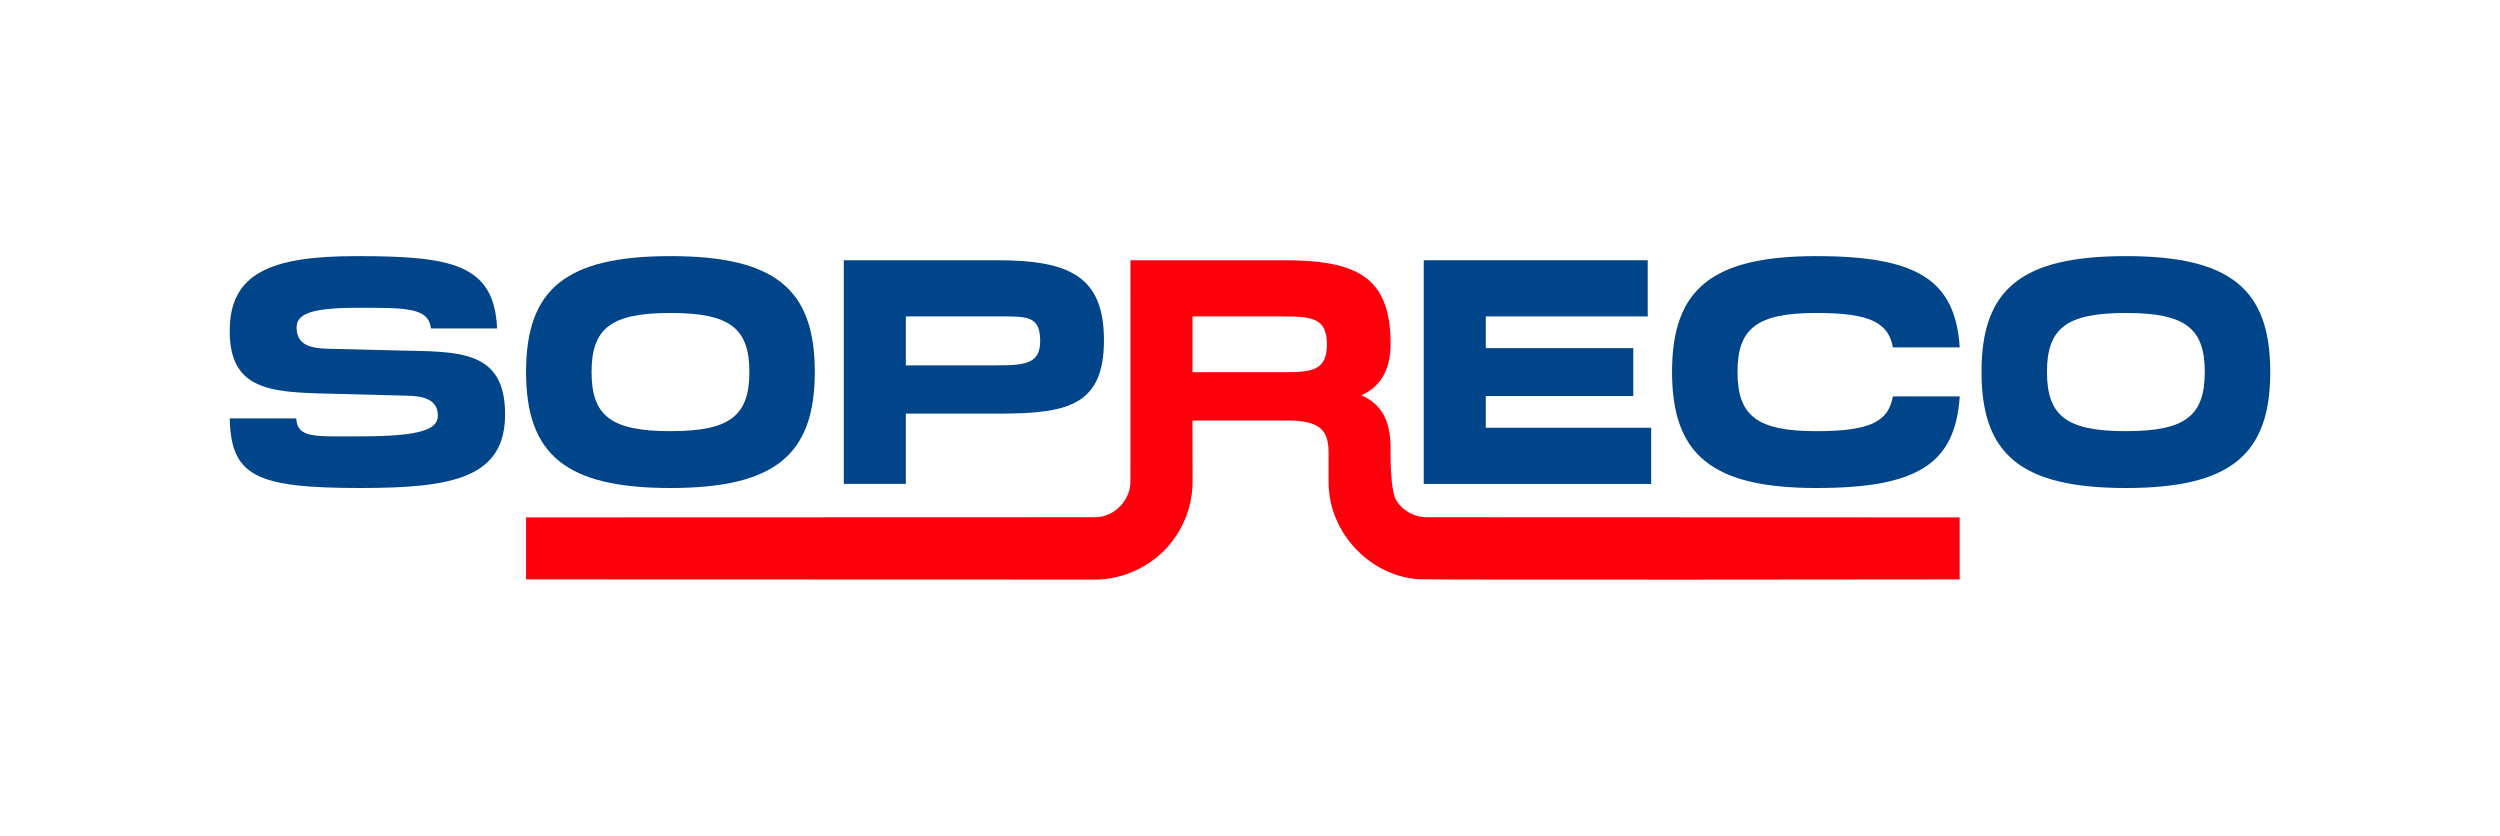
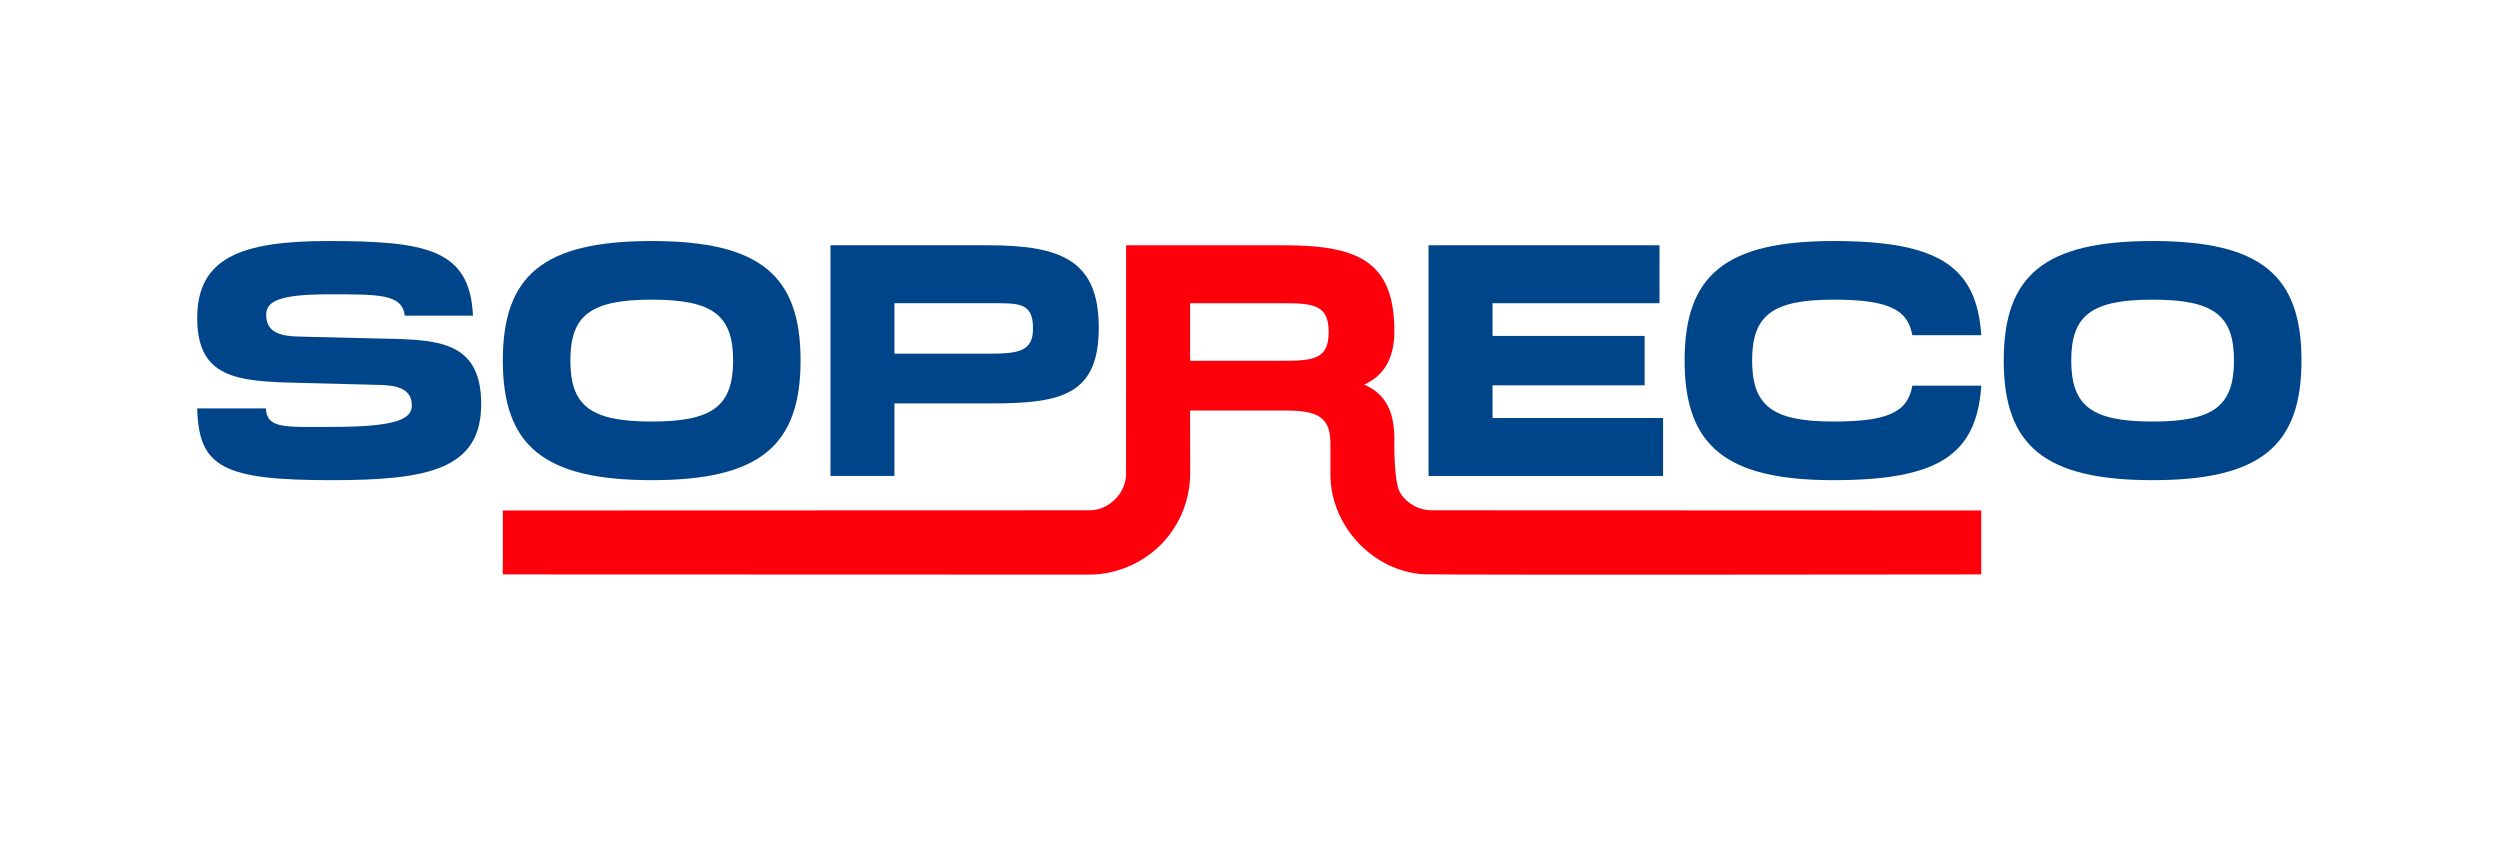
- <svg xmlns="http://www.w3.org/2000/svg" version="1.1" id="Calque_1" x="0px" y="0px" viewBox="0 0 528.17 176.57" style="enable-background:new 0 0 528.17 176.57;" xml:space="preserve">
-   <style type="text/css">
+ <svg xmlns="http://www.w3.org/2000/svg" version="1.1" id="Calque_1" x="0px" y="0px" viewBox="0 0 256.085 88.285" xml:space="preserve" width="256.085" height="88.285">
+   <defs id="defs23" />
+   <style type="text/css" id="style2">
	.st0{fill:#004489;}
	.st1{fill:#FE000C;}
</style>
-   <g>
-     <path class="st0" d="M48.53,88.4h14.05c0.29,4.22,3.79,3.79,13.54,3.79c13.76,0,16.38-1.75,16.38-4.44c0-3.71-3.79-4.08-6.41-4.15   l-16.96-0.44c-12.38-0.29-20.6-0.95-20.6-13.25c0-12.3,8.88-15.8,26.79-15.8c19.95,0,29.12,1.6,29.7,15.29H91.05   c-0.51-4.51-5.46-4.37-15.72-4.37c-10.19,0-12.67,1.53-12.67,4.15c0,3.71,2.91,4.44,6.92,4.51l14.78,0.36   c12.3,0.29,22.35-0.29,22.35,13.47c0,13.4-10.99,15.58-30.58,15.58C53.92,103.1,48.83,100.55,48.53,88.4z" />
-     <path class="st0" d="M111.14,78.57c0-17.47,8.37-24.46,30.5-24.46c22.13,0,30.5,6.99,30.5,24.46c0,17.47-8.37,24.53-30.5,24.53   C119.51,103.1,111.14,96.04,111.14,78.57z M141.65,91.09c12.52,0,16.67-3.2,16.67-12.52c0-9.25-4.15-12.45-16.67-12.45   s-16.67,3.2-16.67,12.45C124.97,87.89,129.12,91.09,141.65,91.09z" />
-     <path class="st0" d="M191.37,87.38v14.85h-13.1V54.98h32.32c15.21,0,22.64,3.28,22.64,16.89c0,13.61-7.43,15.51-21.91,15.51H191.37   z M210.59,77.19c6.19,0,9.17-0.44,9.17-5.17c0-5.46-2.98-5.17-9.17-5.17h-19.22v10.34H210.59z" />
-     <path class="st0" d="M300.79,54.98h47.32v11.87H313.9v6.7h31.16v10.12H313.9v6.7h34.94v11.87h-48.05V54.98z" />
-     <path class="st0" d="M353.25,78.57c0-17.47,8.37-24.46,30.5-24.46c21.4,0,29.34,5.1,30.28,19.29h-14.12   c-0.95-5.24-4.8-7.28-16.16-7.28c-12.52,0-16.67,3.2-16.67,12.45c0,9.32,4.15,12.52,16.67,12.52c11.43,0,15.21-2.04,16.16-7.35   h14.12c-0.95,14.2-8.81,19.36-30.28,19.36C361.62,103.1,353.25,96.04,353.25,78.57z" />
-     <path class="st0" d="M418.63,78.57c0-17.47,8.37-24.46,30.5-24.46s30.5,6.99,30.5,24.46c0,17.47-8.37,24.53-30.5,24.53   S418.63,96.04,418.63,78.57z M449.13,91.09c12.52,0,16.67-3.2,16.67-12.52c0-9.25-4.15-12.45-16.67-12.45s-16.67,3.2-16.67,12.45   C432.46,87.89,436.61,91.09,449.13,91.09z" />
-     <path class="st1" d="M414.03,109.31c0,0-112.56-0.03-112.61-0.04c-2.49,0.01-4.93-1.27-6.32-3.38c-1.52-2.04-1.31-11.16-1.31-11.16   c0-5.75-1.82-9.32-6.19-11.21c3.71-1.67,6.19-4.95,6.19-10.92c0-14.34-7.43-17.62-22.64-17.62h-32.32c0,0-0.01,46.45-0.01,46.45   c0.21,4.16-3.44,7.94-7.59,7.84c-5.39,0-120.09,0.04-120.09,0.04v13.1c0,0,119.73,0.04,119.73,0.04   c6.96,0.15,13.83-3.45,17.62-9.26c2.31-3.44,3.52-7.61,3.47-11.75l-0.03-12.6h19.95c6.84,0,8.81,1.89,8.81,6.84v6.55h0.01   c0.12,10.32,8.76,19.56,19.15,20.15c6.11,0.17,114.17,0.03,114.17,0.03V109.31z M271.16,78.64h-19.22V66.85h19.22   c6.19,0,9.17,0.44,9.17,5.9S277.34,78.64,271.16,78.64z" />
+   <g id="g18" transform="matrix(0.5,0,0,0.5,-4.064194,-2.365126)">
+     <path class="st0" d="m 48.53,88.4 h 14.05 c 0.29,4.22 3.79,3.79 13.54,3.79 13.76,0 16.38,-1.75 16.38,-4.44 0,-3.71 -3.79,-4.08 -6.41,-4.15 L 69.13,83.16 c -12.38,-0.29 -20.6,-0.95 -20.6,-13.25 0,-12.3 8.88,-15.8 26.79,-15.8 19.95,0 29.12,1.6 29.7,15.29 H 91.05 c -0.51,-4.51 -5.46,-4.37 -15.72,-4.37 -10.19,0 -12.67,1.53 -12.67,4.15 0,3.71 2.91,4.44 6.92,4.51 l 14.78,0.36 c 12.3,0.29 22.35,-0.29 22.35,13.47 0,13.4 -10.99,15.58 -30.58,15.58 -22.21,0 -27.3,-2.55 -27.6,-14.7 z" id="path4" />
+     <path class="st0" d="m 111.14,78.57 c 0,-17.47 8.37,-24.46 30.5,-24.46 22.13,0 30.5,6.99 30.5,24.46 0,17.47 -8.37,24.53 -30.5,24.53 -22.13,0 -30.5,-7.06 -30.5,-24.53 z m 30.51,12.52 c 12.52,0 16.67,-3.2 16.67,-12.52 0,-9.25 -4.15,-12.45 -16.67,-12.45 -12.52,0 -16.67,3.2 -16.67,12.45 -0.01,9.32 4.14,12.52 16.67,12.52 z" id="path6" />
+     <path class="st0" d="m 191.37,87.38 v 14.85 h -13.1 V 54.98 h 32.32 c 15.21,0 22.64,3.28 22.64,16.89 0,13.61 -7.43,15.51 -21.91,15.51 z m 19.22,-10.19 c 6.19,0 9.17,-0.44 9.17,-5.17 0,-5.46 -2.98,-5.17 -9.17,-5.17 h -19.22 v 10.34 z" id="path8" />
+     <path class="st0" d="m 300.79,54.98 h 47.32 V 66.85 H 313.9 v 6.7 h 31.16 V 83.67 H 313.9 v 6.7 h 34.94 v 11.87 h -48.05 z" id="path10" />
+     <path class="st0" d="m 353.25,78.57 c 0,-17.47 8.37,-24.46 30.5,-24.46 21.4,0 29.34,5.1 30.28,19.29 h -14.12 c -0.95,-5.24 -4.8,-7.28 -16.16,-7.28 -12.52,0 -16.67,3.2 -16.67,12.45 0,9.32 4.15,12.52 16.67,12.52 11.43,0 15.21,-2.04 16.16,-7.35 h 14.12 c -0.95,14.2 -8.81,19.36 -30.28,19.36 -22.13,0 -30.5,-7.06 -30.5,-24.53 z" id="path12" />
+     <path class="st0" d="m 418.63,78.57 c 0,-17.47 8.37,-24.46 30.5,-24.46 22.13,0 30.5,6.99 30.5,24.46 0,17.47 -8.37,24.53 -30.5,24.53 -22.13,0 -30.5,-7.06 -30.5,-24.53 z m 30.5,12.52 c 12.52,0 16.67,-3.2 16.67,-12.52 0,-9.25 -4.15,-12.45 -16.67,-12.45 -12.52,0 -16.67,3.2 -16.67,12.45 0,9.32 4.15,12.52 16.67,12.52 z" id="path14" />
+     <path class="st1" d="m 414.03,109.31 c 0,0 -112.56,-0.03 -112.61,-0.04 -2.49,0.01 -4.93,-1.27 -6.32,-3.38 -1.52,-2.04 -1.31,-11.16 -1.31,-11.16 0,-5.75 -1.82,-9.32 -6.19,-11.21 3.71,-1.67 6.19,-4.95 6.19,-10.92 0,-14.34 -7.43,-17.62 -22.64,-17.62 h -32.32 c 0,0 -0.01,46.45 -0.01,46.45 0.21,4.16 -3.44,7.94 -7.59,7.84 -5.39,0 -120.09,0.04 -120.09,0.04 v 13.1 c 0,0 119.73,0.04 119.73,0.04 6.96,0.15 13.83,-3.45 17.62,-9.26 2.31,-3.44 3.52,-7.61 3.47,-11.75 l -0.03,-12.6 h 19.95 c 6.84,0 8.81,1.89 8.81,6.84 v 6.55 h 0.01 c 0.12,10.32 8.76,19.56 19.15,20.15 6.11,0.17 114.17,0.03 114.17,0.03 v -13.1 z M 271.16,78.64 H 251.94 V 66.85 h 19.22 c 6.19,0 9.17,0.44 9.17,5.9 0,5.46 -2.99,5.89 -9.17,5.89 z" id="path16" />
  </g>
</svg>
